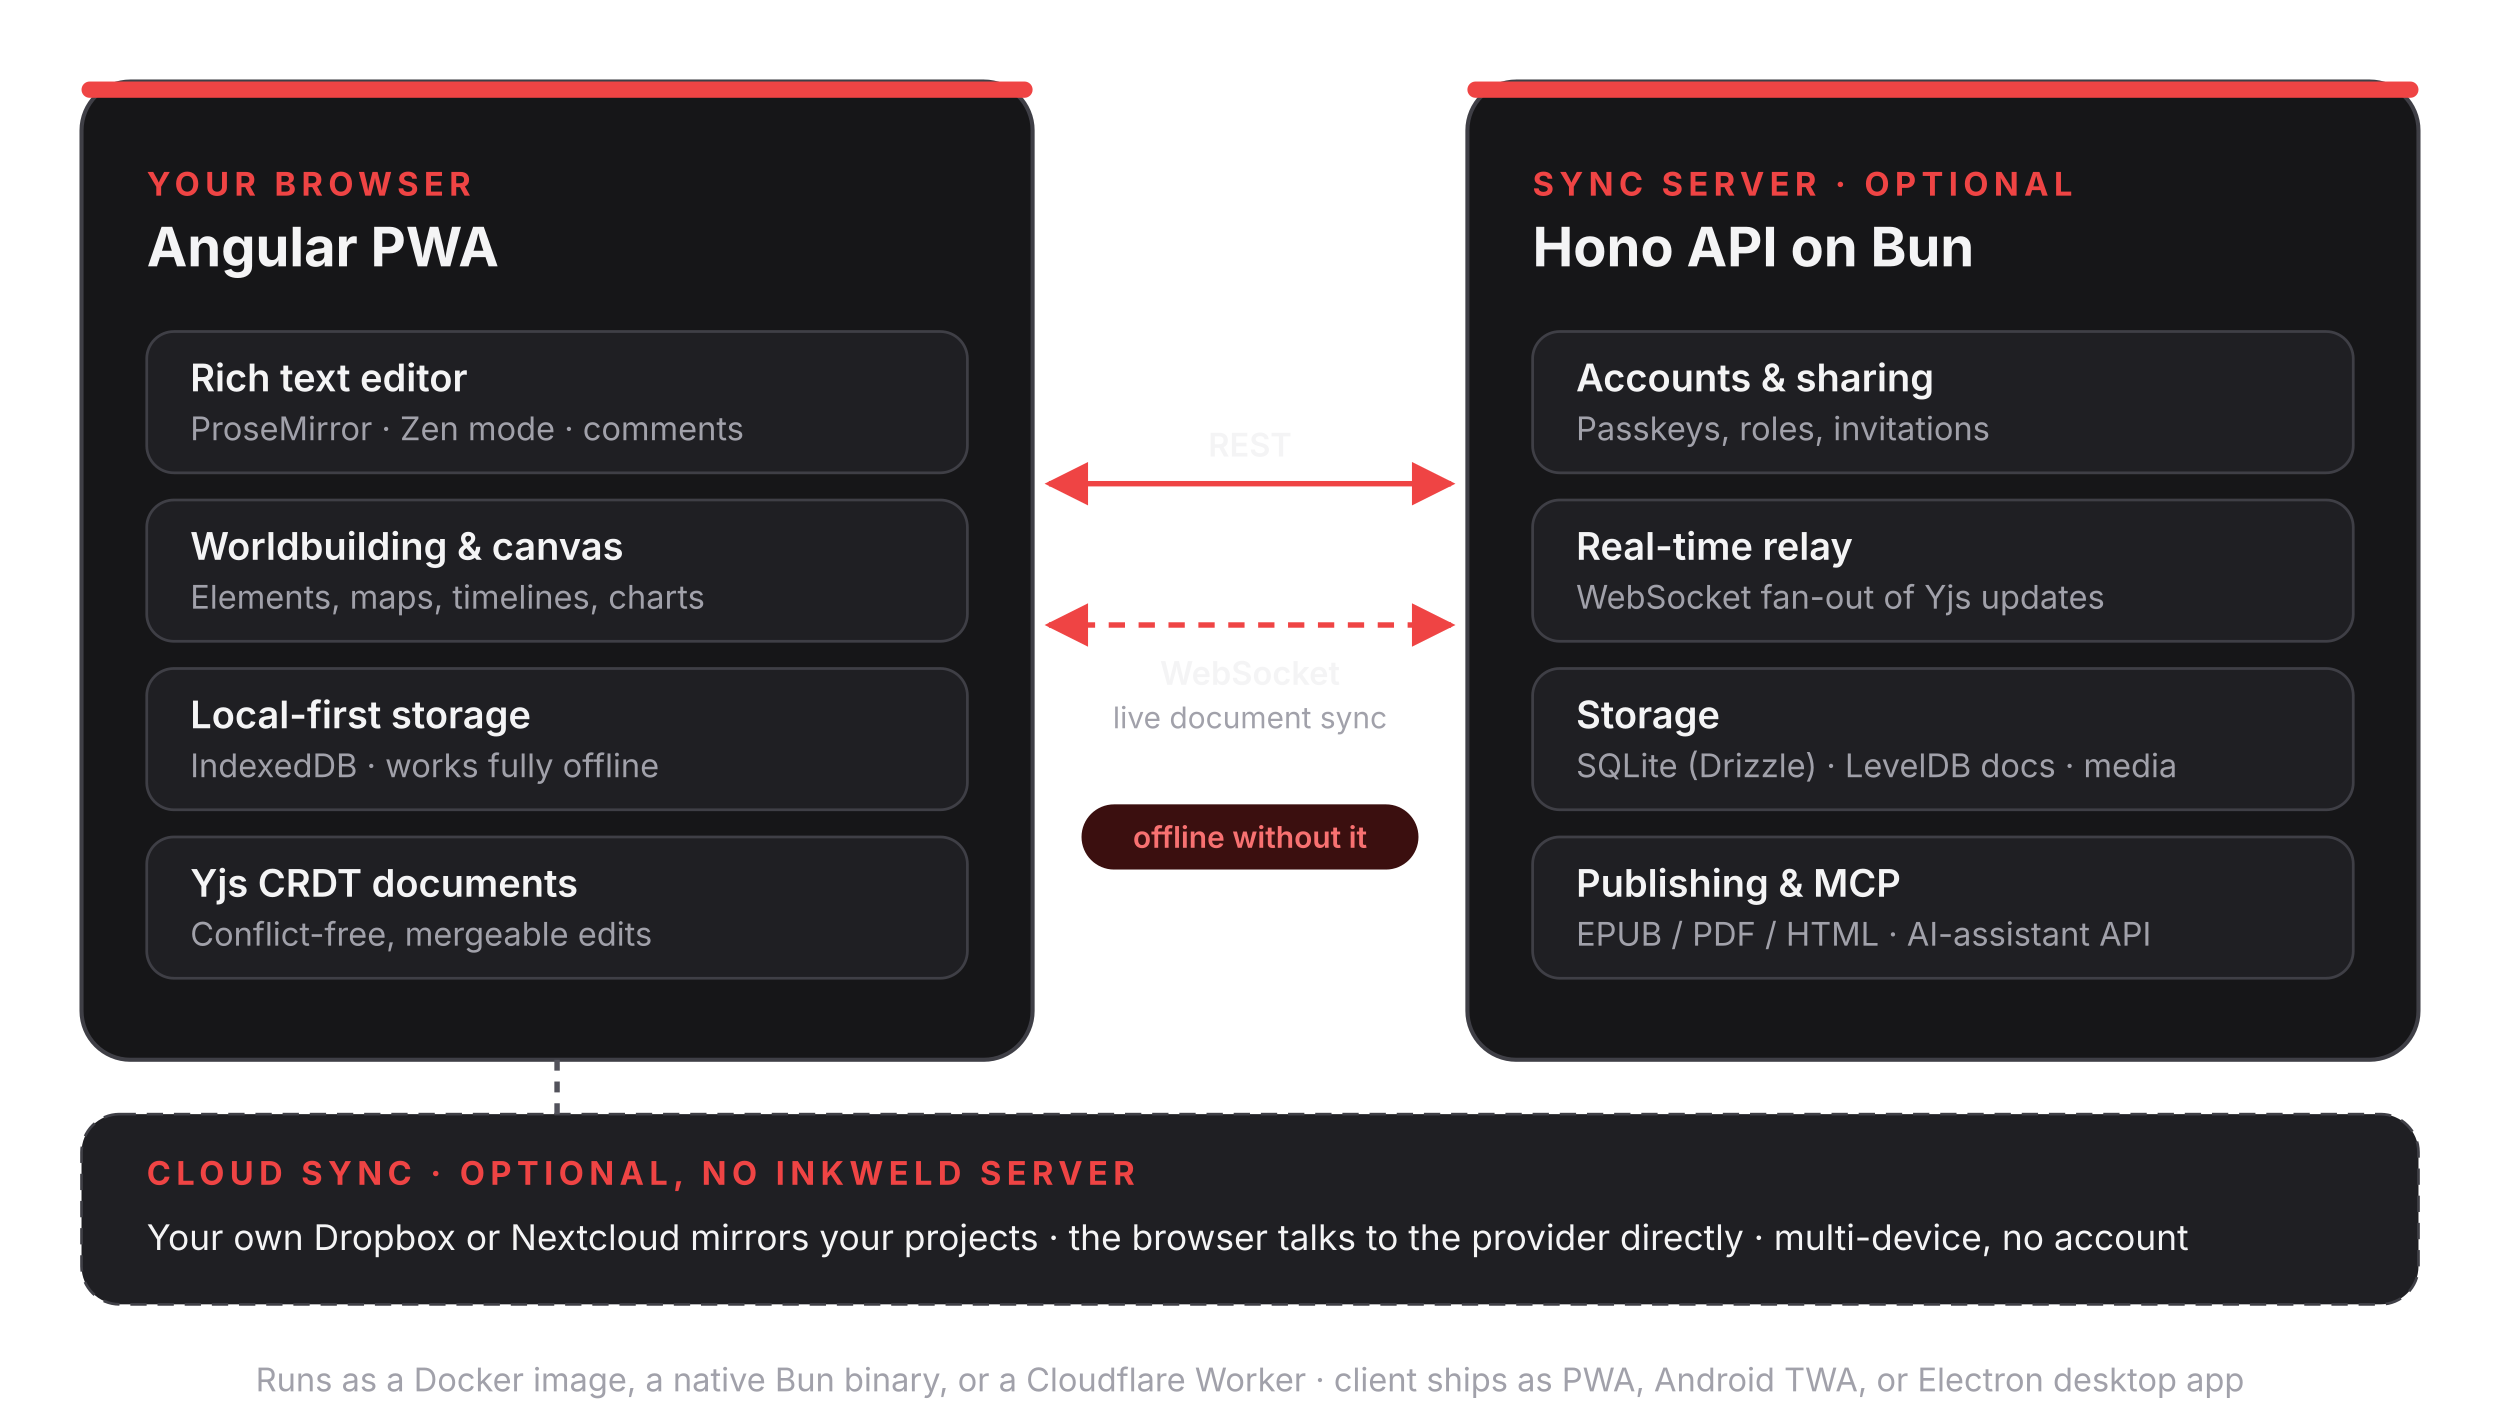
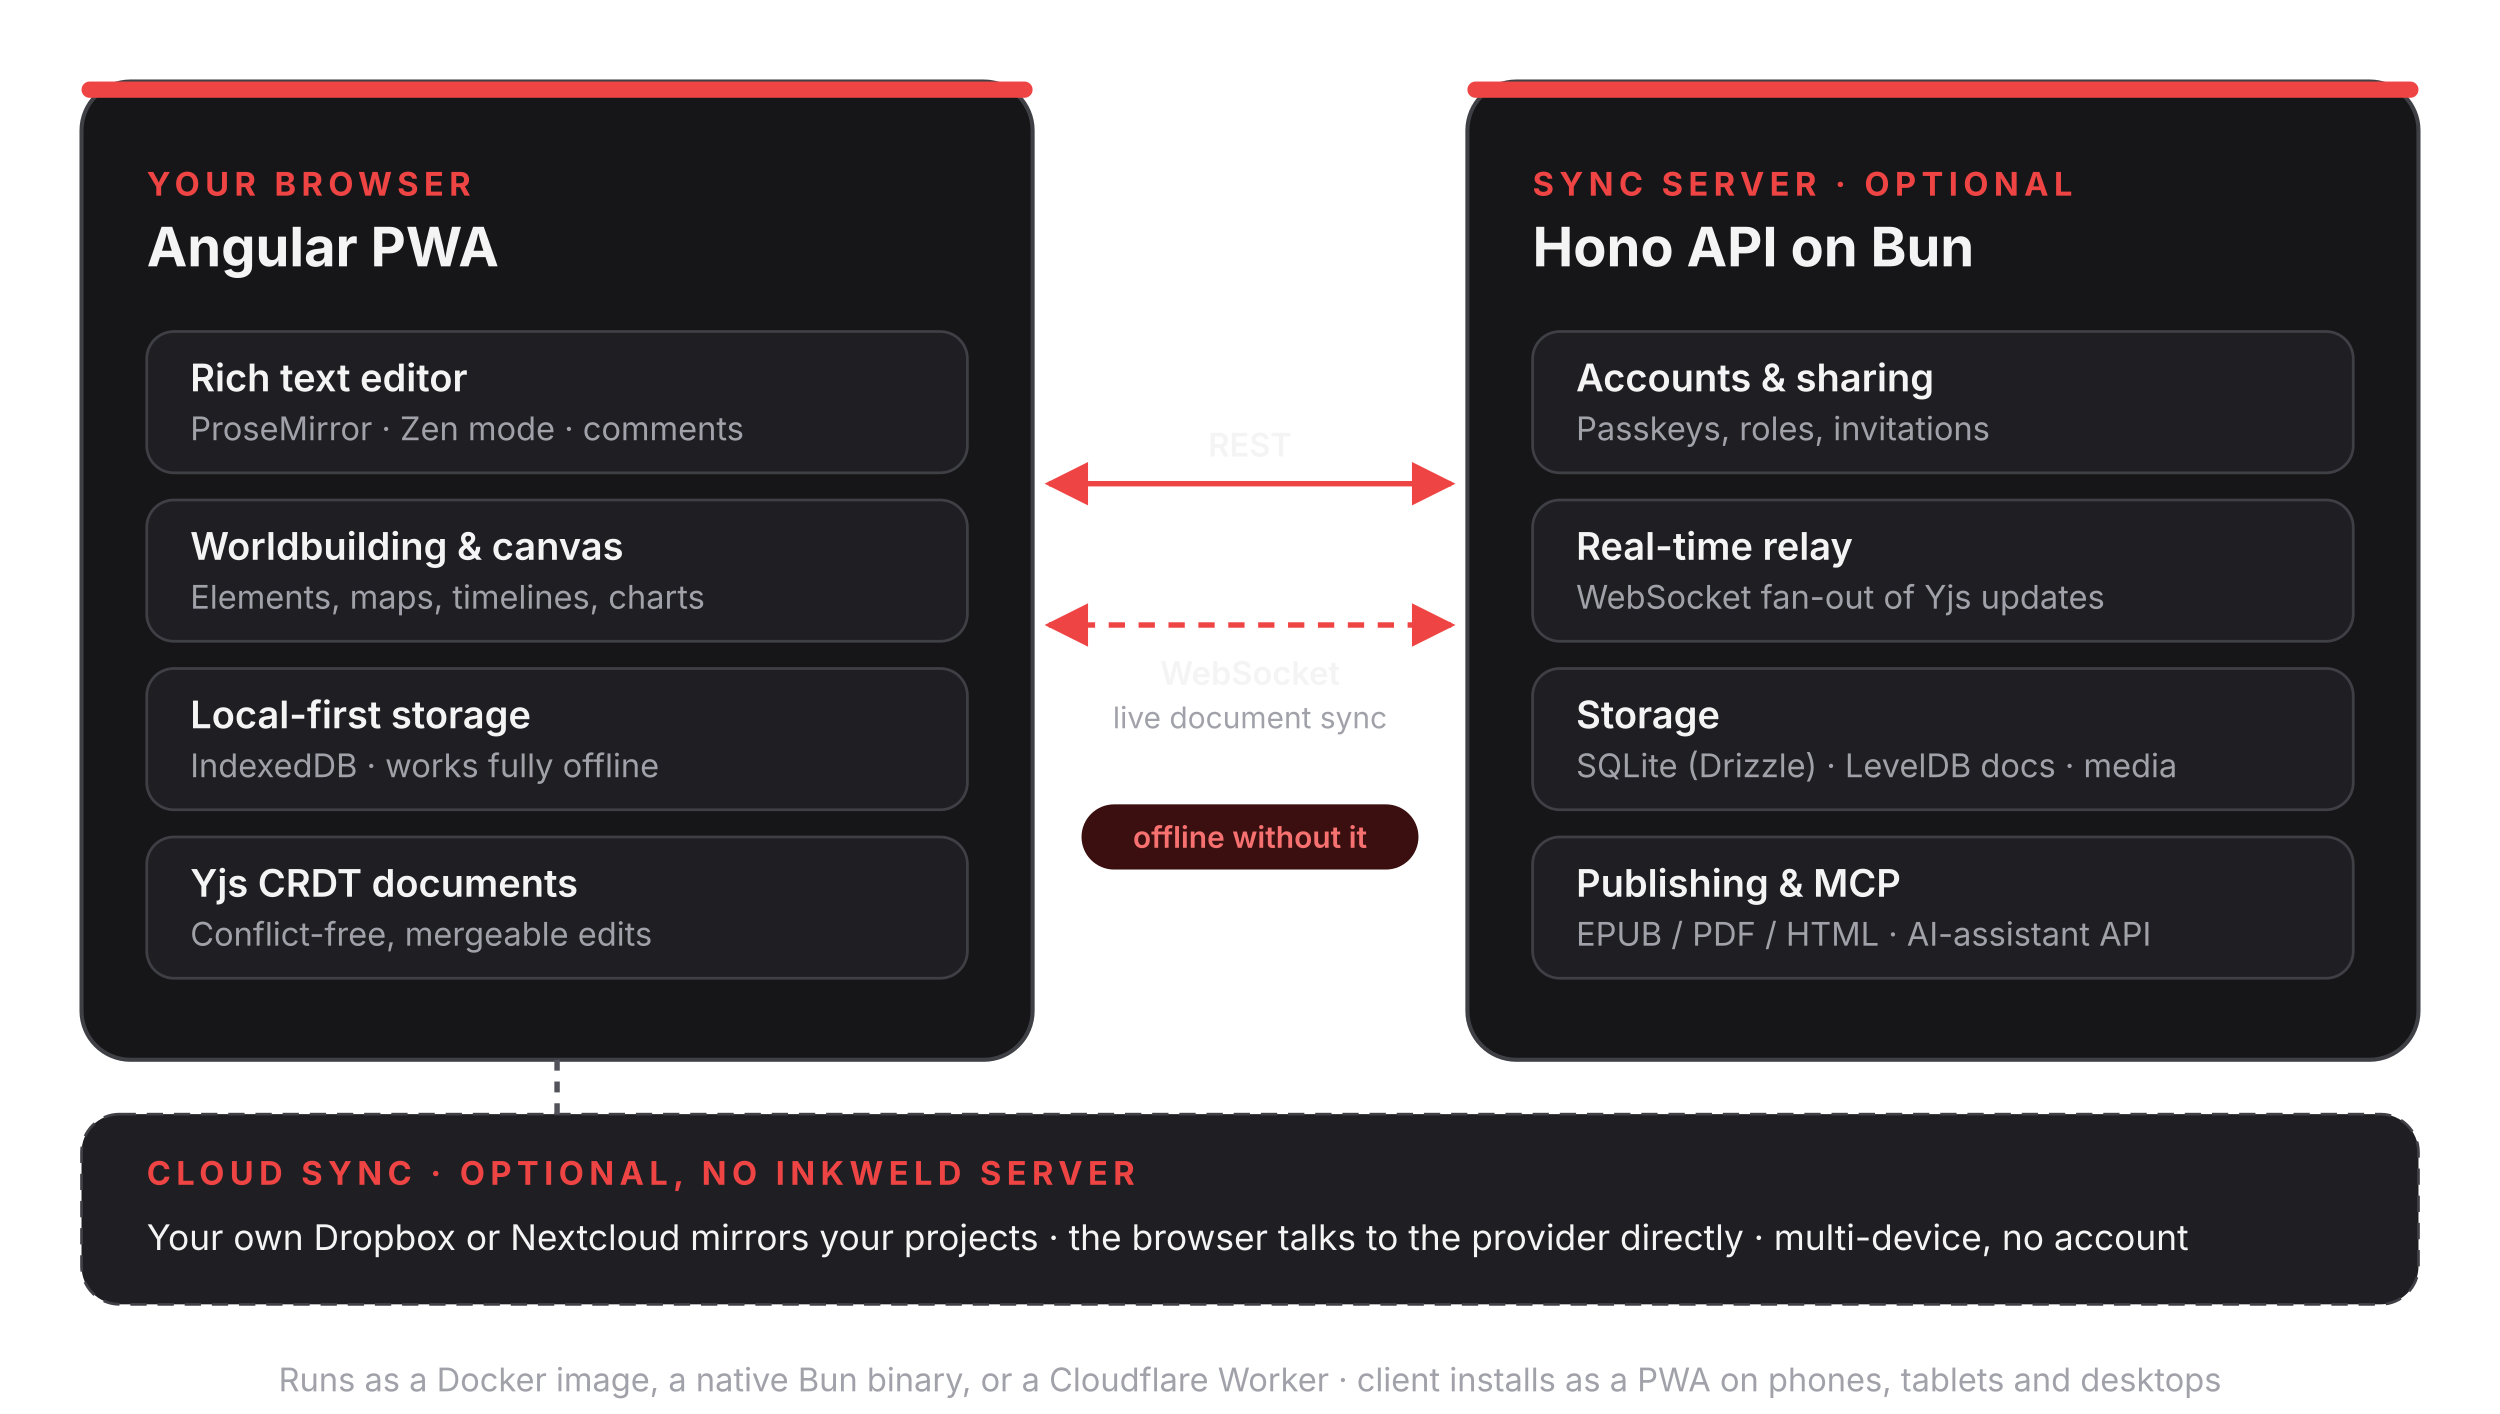
<svg xmlns="http://www.w3.org/2000/svg" width="920" height="520" viewBox="0 0 920 520" font-family="Inter, -apple-system, 'Segoe UI', Helvetica, Arial, sans-serif">
  <defs>
    <marker id="arr" viewBox="0 0 10 10" refX="9" refY="5" markerWidth="8" markerHeight="8" orient="auto-start-reverse">
      <path d="M 0 0 L 10 5 L 0 10 z" fill="#ef4444" />
    </marker>
  </defs>
  <g>
    <rect x="30" y="30" width="350" height="360" rx="18" fill="#161618" stroke="#3f3f46" stroke-width="1.5" />
    <rect x="30" y="30" width="350" height="6" rx="3" fill="#ef4444" />
    <text x="54" y="72" font-size="12" font-weight="700" letter-spacing="2" fill="#ef4444">YOUR BROWSER</text>
    <text x="54" y="98" font-size="20" font-weight="700" fill="#f4f4f5">Angular PWA</text>
    <g>
      <rect x="54" y="122" width="302" height="52" rx="10" fill="#1f1f23" stroke="#3f3f46" />
      <text x="70" y="144" font-size="14" font-weight="600" fill="#f4f4f5">Rich text editor</text>
      <text x="70" y="162" font-size="12" fill="#a1a1aa">ProseMirror · Zen mode · comments</text>
    </g>
    <g>
      <rect x="54" y="184" width="302" height="52" rx="10" fill="#1f1f23" stroke="#3f3f46" />
      <text x="70" y="206" font-size="14" font-weight="600" fill="#f4f4f5">Worldbuilding &amp; canvas</text>
      <text x="70" y="224" font-size="12" fill="#a1a1aa">Elements, maps, timelines, charts</text>
    </g>
    <g>
      <rect x="54" y="246" width="302" height="52" rx="10" fill="#1f1f23" stroke="#3f3f46" />
      <text x="70" y="268" font-size="14" font-weight="600" fill="#f4f4f5">Local-first storage</text>
      <text x="70" y="286" font-size="12" fill="#a1a1aa">IndexedDB · works fully offline</text>
    </g>
    <g>
      <rect x="54" y="308" width="302" height="52" rx="10" fill="#1f1f23" stroke="#3f3f46" />
      <text x="70" y="330" font-size="14" font-weight="600" fill="#f4f4f5">Yjs CRDT documents</text>
      <text x="70" y="348" font-size="12" fill="#a1a1aa">Conflict-free, mergeable edits</text>
    </g>
  </g>
  <g>
    <rect x="540" y="30" width="350" height="360" rx="18" fill="#161618" stroke="#3f3f46" stroke-width="1.5" />
    <rect x="540" y="30" width="350" height="6" rx="3" fill="#ef4444" />
    <text x="564" y="72" font-size="12" font-weight="700" letter-spacing="2" fill="#ef4444">SYNC SERVER  ·  OPTIONAL</text>
    <text x="564" y="98" font-size="20" font-weight="700" fill="#f4f4f5">Hono API on Bun</text>
    <g>
      <rect x="564" y="122" width="302" height="52" rx="10" fill="#1f1f23" stroke="#3f3f46" />
      <text x="580" y="144" font-size="14" font-weight="600" fill="#f4f4f5">Accounts &amp; sharing</text>
      <text x="580" y="162" font-size="12" fill="#a1a1aa">Passkeys, roles, invitations</text>
    </g>
    <g>
      <rect x="564" y="184" width="302" height="52" rx="10" fill="#1f1f23" stroke="#3f3f46" />
      <text x="580" y="206" font-size="14" font-weight="600" fill="#f4f4f5">Real-time relay</text>
      <text x="580" y="224" font-size="12" fill="#a1a1aa">WebSocket fan-out of Yjs updates</text>
    </g>
    <g>
      <rect x="564" y="246" width="302" height="52" rx="10" fill="#1f1f23" stroke="#3f3f46" />
      <text x="580" y="268" font-size="14" font-weight="600" fill="#f4f4f5">Storage</text>
      <text x="580" y="286" font-size="12" fill="#a1a1aa">SQLite (Drizzle) · LevelDB docs · media</text>
    </g>
    <g>
      <rect x="564" y="308" width="302" height="52" rx="10" fill="#1f1f23" stroke="#3f3f46" />
      <text x="580" y="330" font-size="14" font-weight="600" fill="#f4f4f5">Publishing &amp; MCP</text>
      <text x="580" y="348" font-size="12" fill="#a1a1aa">EPUB / PDF / HTML · AI-assistant API</text>
    </g>
  </g>
  <g>
    <line x1="386" y1="178" x2="534" y2="178" stroke="#ef4444" stroke-width="2" marker-start="url(#arr)" marker-end="url(#arr)" />
    <text x="460.0" y="168" text-anchor="middle" font-size="12" font-weight="600" fill="#f4f4f5">REST</text>
    <line x1="386" y1="230" x2="534" y2="230" stroke="#ef4444" stroke-width="2" stroke-dasharray="6 5" marker-start="url(#arr)" marker-end="url(#arr)" />
    <text x="460.0" y="252" text-anchor="middle" font-size="12" font-weight="600" fill="#f4f4f5">WebSocket</text>
    <text x="460.0" y="268" text-anchor="middle" font-size="11" fill="#a1a1aa">live document sync</text>
    <rect x="398.0" y="296" width="124" height="24" rx="12" fill="#3b0f0f" />
    <text x="460.0" y="312" text-anchor="middle" font-size="11" font-weight="600" fill="#f87171">offline without it</text>
  </g>
  <g>
    <rect x="30" y="410" width="860" height="70" rx="14" fill="#1f1f23" stroke="#3f3f46" stroke-dasharray="6 4" />
    <text x="54" y="436" font-size="12" font-weight="700" letter-spacing="2" fill="#ef4444">CLOUD SYNC  ·  OPTIONAL, NO INKWELD SERVER</text>
    <text x="54" y="460" font-size="13" fill="#f4f4f5">Your own Dropbox or Nextcloud mirrors your projects · the browser talks to the provider directly · multi-device, no account</text>
    <line x1="205" y1="390" x2="205" y2="410" stroke="#52525b" stroke-width="2" stroke-dasharray="4 4" />
  </g>
-   <text x="460.0" y="512" text-anchor="middle" font-size="12" fill="#a1a1aa">Runs as a Docker image, a native Bun binary, or a Cloudflare Worker · client ships as PWA, Android TWA, or Electron desktop app</text>
+   <text x="460.0" y="512" text-anchor="middle" font-size="12" fill="#a1a1aa">Runs as a Docker image, a native Bun binary, or a Cloudflare Worker · client installs as a PWA on phones, tablets and desktops</text>
</svg>
